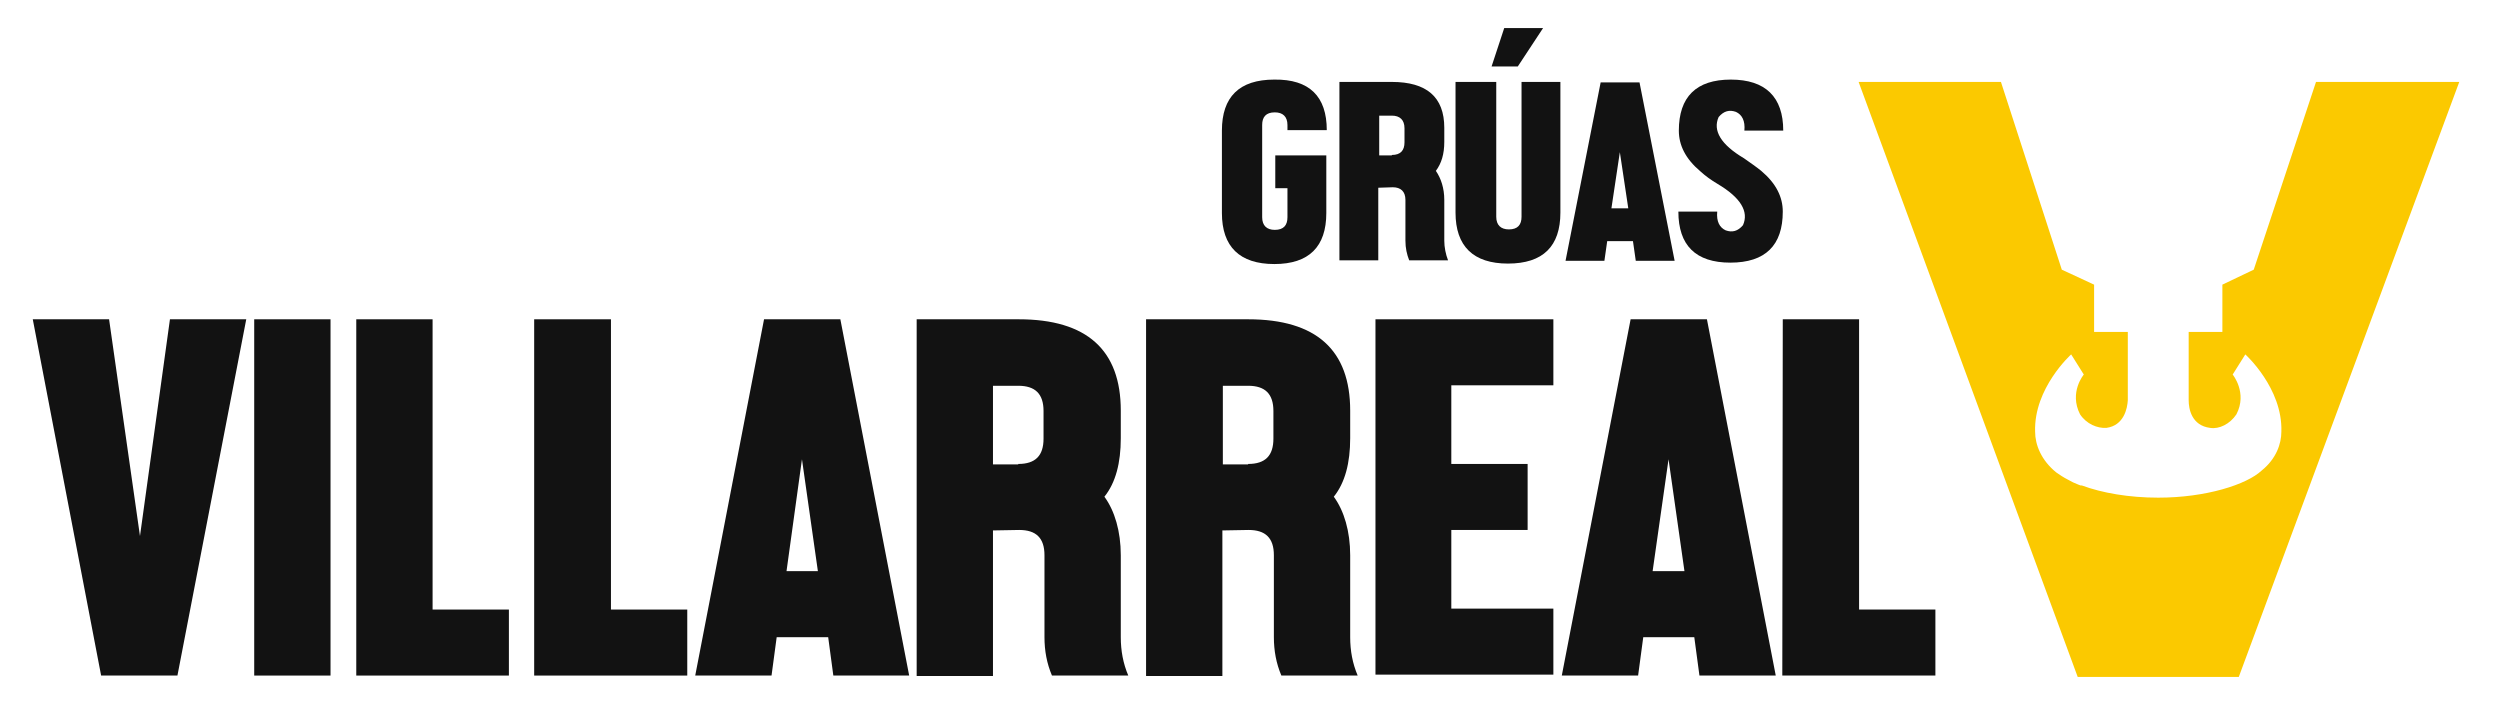
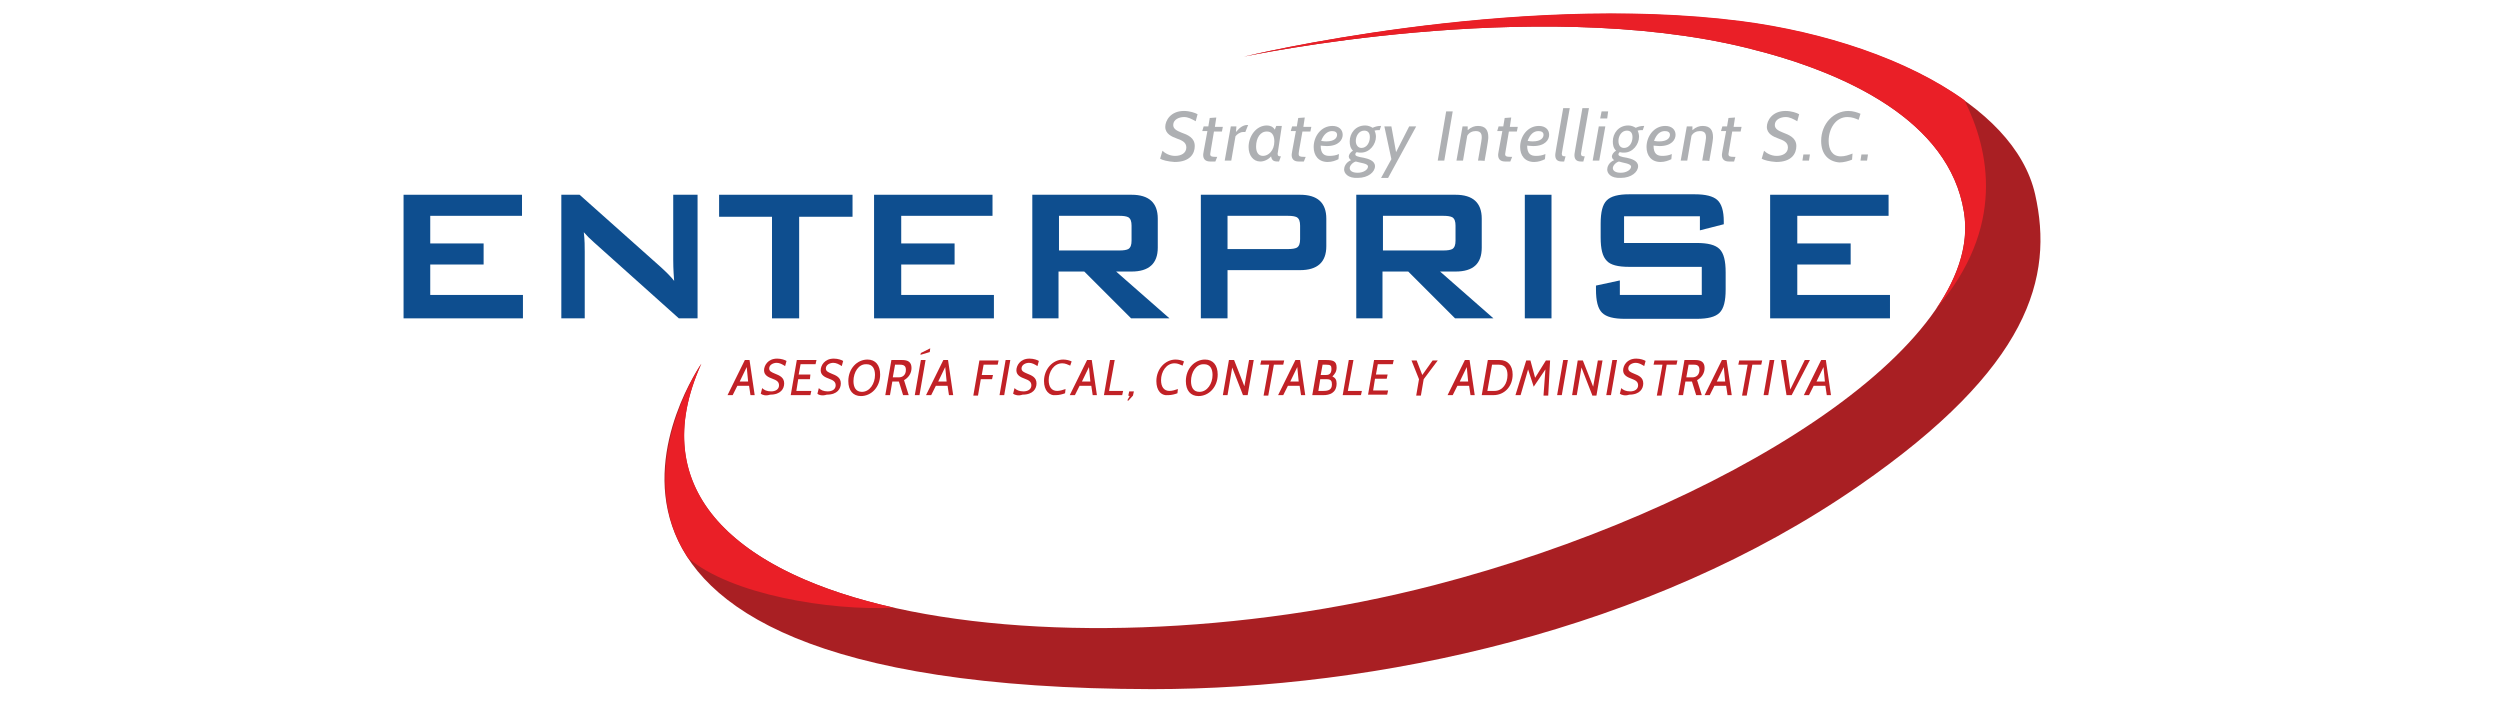
<svg xmlns="http://www.w3.org/2000/svg" version="1.0" id="Capa_1" x="0px" y="0px" viewBox="0 0 534 151.2" style="enable-background:new 0 0 534 151.2;" xml:space="preserve">
  <style type="text/css">
- 	.st0{fill:#121212;}
- 	.st1{fill:#FBC900;}
+ 	.st0{fill:#C12126;}
+ 	.st1{fill:#AEB0B3;}
+ 	.st2{fill:#0E4E8F;}
+ 	.st3{fill:#A91F23;}
+ 	.st4{fill:#EA1F27;}
</style>
  <g>
    <g>
-       <path class="st0" d="M23.3,68.2l6.6,46.3l6.4-46.3h16.3l-14.7,76.1H21.6L7,68.2H23.3z" />
-       <path class="st0" d="M54.3,68.2h16.3v76.1H54.3V68.2z" />
-       <path class="st0" d="M76.1,68.2h16.3v62h16.3v14.1H76.1V68.2z" />
-       <path class="st0" d="M114.2,68.2h16.3v62h16.3v14.1h-32.7V68.2z" />
-       <path class="st0" d="M165.9,136.1l-1.1,8.2h-16.3l14.7-76.1h16.3l14.7,76.1H178l-1.1-8.2H165.9z M174.7,122l-3.4-23.9L168,122    H174.7z" />
-       <path class="st0" d="M212.1,113.3v31.1h-16.3V68.2h21.8c14.6,0,21.8,6.6,21.8,19.5v5.9c0,5.3-1.1,9.5-3.5,12.5    c2.2,3,3.5,7.4,3.5,12.5v17.5c0,2.9,0.5,5.6,1.6,8.2h-16.3c-1.1-2.6-1.6-5.3-1.6-8.2v-17.5c0-3.7-1.8-5.4-5.4-5.4L212.1,113.3    L212.1,113.3z M217.5,99.1c3.7,0,5.4-1.8,5.4-5.4v-5.9c0-3.7-1.8-5.4-5.4-5.4h-5.4v16.8H217.5L217.5,99.1z" />
-       <path class="st0" d="M261.1,113.3v31.1h-16.3V68.2h21.8c14.6,0,21.8,6.6,21.8,19.5v5.9c0,5.3-1.1,9.5-3.5,12.5    c2.2,3,3.5,7.4,3.5,12.5v17.5c0,2.9,0.5,5.6,1.6,8.2h-16.3c-1.1-2.6-1.6-5.3-1.6-8.2v-17.5c0-3.7-1.8-5.4-5.4-5.4L261.1,113.3    L261.1,113.3z M266.6,99.1c3.7,0,5.4-1.8,5.4-5.4v-5.9c0-3.7-1.8-5.4-5.4-5.4h-5.4v16.8H266.6L266.6,99.1z" />
-       <path class="st0" d="M331.8,68.2v14.1H310v16.8h16.3v14.1H310V130h21.8v14.1h-38V68.2H331.8z" />
-       <path class="st0" d="M351,136.1l-1.1,8.2h-16.3l14.7-76.1h16.3l14.7,76.1H363l-1.1-8.2H351z M359.8,122l-3.4-23.9l-3.4,23.9H359.8    z" />
-       <path class="st0" d="M380.8,68.2h16.3v62h16.3v14.1h-32.7L380.8,68.2L380.8,68.2z" />
+       <path class="st0" d="M160.3,84.4l-0.3-2h-2.5l-1,2h-1.1l3.7-7.5h1l1.1,7.5H160.3z M159.5,78.4l-1.5,3.1h1.8L159.5,78.4z" />
+       <path class="st0" d="M162.5,84.1l0.3-1.2c0.4,0.4,1,0.7,1.9,0.7c0.9,0,1.7-0.4,1.7-1.3c0-0.8-0.6-1.1-1.4-1.4    c-0.8-0.3-1.8-0.7-1.8-1.8c0-1,0.8-2.5,2.8-2.5c0.9,0,1.7,0.3,2,0.5l-0.3,1.1c-0.6-0.4-1.2-0.7-1.8-0.7c-0.7,0-1.6,0.4-1.6,1.2    c0,0.6,0.5,0.8,1.2,1.1c1,0.4,2,0.8,2,2.1c0,1.1-0.7,2.4-3,2.4C163.6,84.6,162.9,84.4,162.5,84.1z" />
+       <path class="st0" d="M168.9,84.4l1.3-7.5h4.2l-0.2,0.9h-3.2l-0.4,2.2h2.5L173,81h-2.5l-0.4,2.5h3.2l-0.2,0.9L168.9,84.4    L168.9,84.4z" />
+       <path class="st0" d="M174.6,84.1l0.3-1.2c0.4,0.4,1,0.7,1.9,0.7c0.9,0,1.7-0.4,1.7-1.3c0-0.8-0.6-1.1-1.4-1.4    c-0.8-0.3-1.8-0.7-1.8-1.8c0-1,0.8-2.5,2.8-2.5c0.9,0,1.7,0.3,2,0.5l-0.3,1.1c-0.6-0.4-1.2-0.7-1.8-0.7c-0.7,0-1.6,0.4-1.6,1.2    c0,0.6,0.5,0.8,1.2,1.1c1,0.4,2,0.8,2,2.1c0,1.1-0.7,2.4-3,2.4C175.7,84.6,174.9,84.4,174.6,84.1z" />
+       <path class="st0" d="M181.2,81.4c0-2.7,1.9-4.6,4.1-4.6c1.7,0,2.7,1.2,2.7,3.2c0,2.7-1.9,4.6-4.1,4.6    C182.2,84.6,181.2,83.4,181.2,81.4z M182.3,81.4c0,1.3,0.5,2.3,1.8,2.3c1.7,0,2.8-1.8,2.8-3.6c0-1.3-0.5-2.3-1.8-2.3    C183.4,77.7,182.3,79.5,182.3,81.4z" />
+       <path class="st0" d="M192.9,84.4l-0.9-2.9h-1.4l-0.5,2.9h-1l1.3-7.5h2.3c1.2,0,2,0.4,2,1.7c0,1.2-0.7,2.1-1.6,2.6l1,3.2    L192.9,84.4L192.9,84.4L192.9,84.4z M191.2,77.8l-0.5,2.8h1.3c0.8,0,1.5-0.5,1.5-1.6c0-0.7-0.3-1.1-1.2-1.1H191.2z" />
+       <path class="st0" d="M195.4,84.4l1.3-7.5h1l-1.3,7.5H195.4z M196.6,75.8l0.1-0.4l2-1l-0.1,0.8L196.6,75.8z" />
+       <path class="st0" d="M202.7,84.4l-0.3-2h-2.5l-1,2h-1.1l3.7-7.5h1l1.1,7.5H202.7z M201.9,78.4l-1.5,3.1h1.8L201.9,78.4z" />
+       <path class="st0" d="M210.1,77.9l-0.4,2.2h2.4l-0.2,0.9h-2.4l-0.6,3.5h-1l1.3-7.5h4.1l-0.2,0.9L210.1,77.9L210.1,77.9z" />
+       <path class="st0" d="M213.5,84.4l1.3-7.5h1l-1.3,7.5H213.5z" />
+       <path class="st0" d="M216.4,84.1l0.3-1.2c0.4,0.4,1,0.7,1.9,0.7c0.9,0,1.7-0.4,1.7-1.3c0-0.8-0.6-1.1-1.4-1.4    c-0.8-0.3-1.8-0.7-1.8-1.8c0-1,0.8-2.5,2.8-2.5c0.9,0,1.7,0.3,2,0.5l-0.3,1.1c-0.6-0.4-1.2-0.7-1.8-0.7c-0.7,0-1.6,0.4-1.6,1.2    c0,0.6,0.5,0.8,1.2,1.1c1,0.4,2,0.8,2,2.1c0,1.1-0.7,2.4-3,2.4C217.6,84.6,216.8,84.4,216.4,84.1z" />
+       <path class="st0" d="M223,81.4c0-2.6,1.9-4.6,4.1-4.6c0.7,0,1.4,0.2,1.8,0.4l-0.3,0.9c-0.5-0.2-1-0.5-1.7-0.5    c-1.8,0-2.9,1.8-2.9,3.6c0,1.4,0.6,2.3,1.8,2.3c0.6,0,1.2-0.2,1.8-0.4l-0.1,0.9c-0.5,0.2-1.3,0.4-1.9,0.4    C224.1,84.6,223,83.4,223,81.4z" />
+       <path class="st0" d="M233.4,84.4l-0.3-2h-2.5l-1,2h-1.1l3.7-7.5h1l1.1,7.5H233.4z M232.6,78.4l-1.5,3.1h1.8L232.6,78.4z" />
+       <path class="st0" d="M235.8,84.4l1.3-7.5h1l-1.2,6.6h3l-0.2,0.9H235.8z" />
+       <path class="st0" d="M241,85.6l-0.2-0.1l0.5-0.9l-0.3-0.1l0.2-0.9h1l-0.2,0.9L241,85.6z" />
+       <path class="st0" d="M247,81.4c0-2.6,1.9-4.6,4.1-4.6c0.7,0,1.4,0.2,1.8,0.4l-0.3,0.9c-0.5-0.2-1-0.5-1.7-0.5    c-1.8,0-2.9,1.8-2.9,3.6c0,1.4,0.6,2.3,1.8,2.3c0.6,0,1.2-0.2,1.8-0.4l-0.1,0.9c-0.5,0.2-1.3,0.4-1.9,0.4    C248,84.6,247,83.4,247,81.4z" />
+       <path class="st0" d="M253.3,81.4c0-2.7,1.9-4.6,4.1-4.6c1.7,0,2.7,1.2,2.7,3.2c0,2.7-1.9,4.6-4.1,4.6    C254.3,84.6,253.3,83.4,253.3,81.4z M254.4,81.4c0,1.3,0.5,2.3,1.8,2.3c1.7,0,2.8-1.8,2.8-3.6c0-1.3-0.5-2.3-1.8-2.3    C255.5,77.7,254.4,79.5,254.4,81.4z" />
+       <path class="st0" d="M265.5,84.4l-2.3-5.9l-1,5.9h-1l1.3-7.5h1.1l2.2,5.6l1-5.6h1l-1.3,7.5H265.5z" />
+       <path class="st0" d="M272.1,77.9l-1.2,6.6h-1l1.2-6.6h-1.9l0.2-0.9h4.9l-0.2,0.9H272.1z" />
+       <path class="st0" d="M277.9,84.4l-0.3-2h-2.5l-1,2h-1.1l3.7-7.5h1l1.1,7.5H277.9z M277.1,78.4l-1.5,3.1h1.8L277.1,78.4z" />
+       <path class="st0" d="M280.3,84.4l1.3-7.5h1.6c1.5,0,2.3,0.2,2.3,1.6c0,0.9-0.4,1.4-0.9,1.9c0.6,0.3,0.9,0.7,0.9,1.5    c0,2.1-1.6,2.5-2.8,2.5L280.3,84.4C280.3,84.4,280.3,84.4,280.3,84.4z M282,81l-0.4,2.5h1c1.1,0,1.9-0.2,1.9-1.4    c0-0.7-0.2-1.1-1.1-1.1H282z M282.5,77.9l-0.4,2.2h1.1c0.5,0,1.2-0.1,1.2-1.3c0-0.7-0.2-0.9-1.1-0.9L282.5,77.9L282.5,77.9z" />
+       <path class="st0" d="M286.8,84.4l1.3-7.5h1l-1.2,6.6h3l-0.2,0.9H286.8z" />
+       <path class="st0" d="M292.2,84.4l1.3-7.5h4.2l-0.2,0.9h-3.2l-0.4,2.2h2.5l-0.2,0.9h-2.5l-0.4,2.5h3.2l-0.2,0.9H292.2z" />
+       <path class="st0" d="M304.1,81l-0.6,3.5h-1l0.6-3.5l-1.6-4h1.1l1.2,3.1L306,77h1.1L304.1,81z" />
+       <path class="st0" d="M314.1,84.4l-0.3-2h-2.5l-1,2h-1.1l3.7-7.5h1l1.1,7.5H314.1z M313.3,78.4l-1.5,3.1h1.8L313.3,78.4z" />
+       <path class="st0" d="M316.5,84.4l1.3-7.5h2.5c1.7,0,2.8,1.1,2.8,3.1c0,2.6-1.8,4.4-4.1,4.4L316.5,84.4L316.5,84.4L316.5,84.4z     M318.7,77.9l-1,5.6h1.5c1.8,0,2.8-1.6,2.8-3.4c0-1.4-0.6-2.2-1.8-2.2H318.7z" />
+       <path class="st0" d="M329.7,84.4l0.4-5.5l-2.5,3.7l-1.2-3.7l-1.6,5.5h-1.1L326,77h0.9l1,3.7l2.3-3.7h0.9l-0.4,7.5H329.7z" />
+       <path class="st0" d="M332.6,84.4l1.3-7.5h1l-1.3,7.5H332.6z" />
+       <path class="st0" d="M340.1,84.4l-2.3-5.9l-1,5.9h-1L337,77h1.1l2.2,5.6l1-5.6h1l-1.3,7.5H340.1z" />
+       <path class="st0" d="M343.1,84.4l1.3-7.5h1l-1.3,7.5H343.1z" />
+       <path class="st0" d="M346,84.1l0.3-1.2c0.4,0.4,1,0.7,1.9,0.7c0.9,0,1.7-0.4,1.7-1.3c0-0.8-0.6-1.1-1.4-1.4    c-0.8-0.3-1.8-0.7-1.8-1.8c0-1,0.8-2.5,2.8-2.5c0.9,0,1.7,0.3,2,0.5l-0.3,1.1c-0.6-0.4-1.2-0.7-1.8-0.7c-0.7,0-1.6,0.4-1.6,1.2    c0,0.6,0.5,0.8,1.2,1.1c1,0.4,2,0.8,2,2.1c0,1.1-0.7,2.4-3,2.4C347.2,84.6,346.4,84.4,346,84.1z" />
+       <path class="st0" d="M356,77.9l-1.1,6.6h-1l1.2-6.6h-1.9l0.2-0.9h4.9l-0.2,0.9H356z" />
+       <path class="st0" d="M362.3,84.4l-0.9-2.9H360l-0.5,2.9h-1l1.3-7.5h2.3c1.2,0,2,0.4,2,1.7c0,1.2-0.7,2.1-1.6,2.6l1,3.2L362.3,84.4    L362.3,84.4L362.3,84.4z M360.7,77.8l-0.5,2.8h1.3c0.8,0,1.5-0.5,1.5-1.6c0-0.7-0.3-1.1-1.1-1.1H360.7z" />
+       <path class="st0" d="M369,84.4l-0.3-2h-2.5l-1,2h-1.1l3.7-7.5h1l1.1,7.5H369z M368.2,78.4l-1.5,3.1h1.8L368.2,78.4z" />
+       <path class="st0" d="M374.3,77.9l-1.2,6.6h-1l1.2-6.6h-2l0.2-0.9h4.9l-0.2,0.9H374.3z" />
+       <path class="st0" d="M376.7,84.4l1.3-7.5h1l-1.3,7.5H376.7z" />
+       <path class="st0" d="M382.7,84.4h-1.1l-1.2-7.5h1.1l0.9,6.3l3.1-6.3h1.1L382.7,84.4z" />
+       <path class="st0" d="M390.2,84.4l-0.3-2h-2.5l-1,2h-1.1l3.7-7.5h1l1.1,7.5H390.2z M389.5,78.4l-1.5,3.1h1.8L389.5,78.4z" />
    </g>
    <g>
-       <path class="st0" d="M283.4,27.8H275v-1.1c0-1.8-1-2.7-2.7-2.7c-1.9,0-2.7,1-2.7,2.7v19.7c0,1.8,1,2.7,2.7,2.7    c1.9,0,2.7-1,2.7-2.7v-6.2h-2.6v-7h10.9v12.3c0,7.2-3.7,10.9-11.1,10.9c-7.4,0-11.2-3.7-11.2-10.9V27.9c0-7.2,3.7-10.9,11.2-10.9    C279.7,16.9,283.4,20.6,283.4,27.8z" />
-       <path class="st0" d="M294.4,40.1v15.5h-8.3V17.5h11.2c7.4,0,11.2,3.2,11.2,9.8v3c0,2.6-0.6,4.6-1.8,6.2c1.1,1.6,1.8,3.7,1.8,6.2    v8.7c0,1.4,0.3,2.9,0.8,4.2H301c-0.5-1.3-0.8-2.6-0.8-4.2v-8.7c0-1.8-1-2.7-2.7-2.7L294.4,40.1L294.4,40.1z M297.3,33.1    c1.9,0,2.7-1,2.7-2.7v-3c0-1.8-1-2.7-2.7-2.7h-2.7v8.5H297.3L297.3,33.1z" />
-       <path class="st0" d="M311.3,17.5h8.3v28.8c0,1.8,1,2.7,2.7,2.7c1.9,0,2.7-1,2.7-2.7V17.5h8.3v27.9c0,7.2-3.7,10.9-11.2,10.9    c-7.4,0-11.2-3.7-11.2-10.9V17.5H311.3z M324.2,14.2h-5.6l2.7-8.2h8.3L324.2,14.2z" />
-       <path class="st0" d="M343.3,51.5l-0.6,4.2h-8.3l7.5-38.1h8.3l7.5,38.1h-8.3l-0.6-4.2H343.3z M347.8,44.5l-1.8-12l-1.8,12H347.8z" />
-       <path class="st0" d="M363.2,36.6c-3.2-2.7-4.6-5.6-4.6-8.7c0-7.2,3.7-10.9,11.1-10.9s11.2,3.7,11.2,10.9h-8.3    c0.2-2.1-0.5-3.4-1.8-4c-1.4-0.5-2.6-0.2-3.7,1.1c-1.3,2.9,0.5,5.9,5.4,8.8c1.4,1,2.6,1.8,3.7,2.7c3.2,2.7,4.6,5.6,4.6,8.7    c0,7.2-3.7,10.9-11.2,10.9c-7.4,0-11.1-3.7-11.1-10.9h8.3c-0.2,2.1,0.5,3.4,1.8,4c1.4,0.5,2.6,0.2,3.7-1.1    c1.3-2.9-0.5-5.9-5.4-8.8C365.4,38.4,364.3,37.6,363.2,36.6z" />
+       <g>
+         <path class="st1" d="M247.8,33.9l0.5-1.7c0.5,0.5,1.5,1.1,2.7,1.1c1.3,0,2.4-0.6,2.4-1.8c0-1.1-0.9-1.5-2-1.9     c-1.1-0.4-2.5-1-2.5-2.5c0-1.3,1.1-3.4,4-3.4c1.2,0,2.4,0.4,2.9,0.7l-0.4,1.5c-0.9-0.5-1.6-0.9-2.5-0.9c-1,0-2.3,0.5-2.3,1.7     c0,0.8,0.7,1.2,1.7,1.6c1.4,0.5,2.9,1.1,2.9,2.9c0,1.6-1,3.4-4.3,3.4C249.4,34.5,248.3,34.2,247.8,33.9z" />
+         <path class="st1" d="M259.6,34.5h-1.1c-1.1,0-1.5-0.6-1.5-1.4c0-0.2,0-0.3,0.9-5.1h-1.1l0.3-1h1l0.3-1.8l1.4-0.1l-0.3,2h1.7     l-0.2,1h-1.7c-0.7,4.3-0.8,4.6-0.8,4.8c0,0.5,0.3,0.6,1.1,0.6h0.4L259.6,34.5z" />
+         <path class="st1" d="M266,28.2h-0.5c-0.6,0-1.3,0.5-1.6,0.9l-0.9,5.2h-1.4l1.3-7.3h1.2l-0.1,1.2c0.8-1,1.6-1.5,2.4-1.5h0.2     L266,28.2z" />
+         <path class="st1" d="M273,32.2c0,0.2-0.1,0.5-0.1,0.6c0,0.5,0.2,0.6,0.7,0.6l-0.4,1.1c-0.9,0-1.5,0-1.7-1.1     c-0.6,0.7-1.5,1.1-2.3,1.1c-1.5,0-2.5-1.3-2.5-3.1c0-2.3,1.6-4.6,3.9-4.6c0.6,0,1.3,0.2,1.7,0.9l0.3-0.8h1.2L273,32.2z      M268.3,31.3c0,1.1,0.4,2,1.5,2c1.1,0,2.4-1.1,2.4-3.1c0-1.5-0.7-2.1-1.5-2.1C269.2,28,268.3,29.5,268.3,31.3z" />
+         <path class="st1" d="M278.5,34.5h-1.1c-1.1,0-1.5-0.6-1.5-1.4c0-0.2,0-0.3,0.9-5.1h-1.1l0.3-1h1l0.3-1.8l1.4-0.1l-0.3,2h1.7     l-0.2,1h-1.7c-0.8,4.3-0.8,4.6-0.8,4.8c0,0.5,0.3,0.6,1.1,0.6h0.4L278.5,34.5z" />
+         <path class="st1" d="M283.4,31.2c-0.6,0-1.1-0.1-1.3-0.1c0,1.8,0.8,2.2,1.9,2.2c0.6,0,1.4-0.1,2-0.4l-0.1,1.1     c-0.6,0.3-1.4,0.6-2.3,0.6c-2,0-3-1.4-3-3.2c0-2.3,1.6-4.5,4-4.5c1.4,0,2.2,0.8,2.2,1.9C286.8,29.8,286,31.2,283.4,31.2z      M282.2,30.1c0.3,0,0.4,0.1,1.1,0.1c1.8,0,2.3-0.8,2.3-1.4c0-0.6-0.5-0.8-1.1-0.8C283.6,28,282.7,28.7,282.2,30.1z" />
+         <path class="st1" d="M287.1,36.2c0-0.5,0.3-1.5,1.5-2c-0.4-0.2-0.5-0.6-0.5-0.8c0-0.3,0.3-0.9,0.9-1.2c-0.6-0.6-0.7-1.3-0.7-2     c0-1.7,1.2-3.4,3.3-3.4c0.6,0,1.1,0.2,1.6,0.5c0.4-0.2,1-0.4,1.6-0.4h0.2l-0.3,0.9h-0.4c-0.1,0-0.4,0-0.7,0.1     c0.2,0.4,0.3,0.9,0.3,1.3c0,1.6-1.3,3.4-3.2,3.4c-0.3,0-0.6,0-0.9-0.1c-0.2,0.1-0.3,0.3-0.3,0.5c0,0.3,0.5,0.5,1.8,0.7     c0.9,0.2,2.4,0.6,2.4,1.8c0,1.2-1.4,2.5-3.7,2.5C287.9,38.1,287.1,37,287.1,36.2z M289.6,34.5c-0.7,0.2-1.3,0.9-1.3,1.4     c0,0.6,0.6,1,1.7,1c1.3,0,2.2-0.7,2.2-1.3C292.3,34.9,290.5,34.8,289.6,34.5z M289.6,30.1c0,0.9,0.5,1.5,1.2,1.5     c1.1,0,1.8-1.1,1.8-2.3c0-0.9-0.4-1.4-1.2-1.4C290.3,27.9,289.6,29,289.6,30.1z" />
+         <path class="st1" d="M296.5,38h-1.5l2.2-4l-1.5-7h1.5l1,5.5l2.8-5.5h1.5L296.5,38z" />
+         <path class="st1" d="M307.1,34.3l1.8-10.5h1.4l-1.8,10.5C308.6,34.3,307.1,34.3,307.1,34.3z" />
+         <path class="st1" d="M315.7,34.3c0.8-4.4,0.8-4.7,0.8-5c0-0.9-0.4-1.3-1.3-1.3c-0.7,0-1.4,0.3-1.8,1l-0.9,5.3h-1.4l1.3-7.3h1.1     l0,0.8c0.8-0.7,1.5-0.9,2.2-0.9c1.6,0,2.2,0.9,2.2,2.4c0,0.3,0,0.7-0.8,5.1C317.1,34.3,315.7,34.3,315.7,34.3z" />
+         <path class="st1" d="M322.6,34.5h-1.1c-1.1,0-1.5-0.6-1.5-1.4c0-0.2,0-0.3,0.9-5.1h-1.1l0.3-1h1l0.3-1.8l1.4-0.1l-0.3,2h1.7     l-0.2,1h-1.7c-0.7,4.3-0.8,4.6-0.8,4.8c0,0.5,0.3,0.6,1.1,0.6h0.4L322.6,34.5z" />
+         <path class="st1" d="M327.5,31.2c-0.6,0-1.1-0.1-1.3-0.1c0,1.8,0.8,2.2,1.9,2.2c0.6,0,1.4-0.1,2-0.4l-0.1,1.1     c-0.6,0.3-1.4,0.6-2.3,0.6c-2,0-3-1.4-3-3.2c0-2.3,1.6-4.5,4-4.5c1.4,0,2.2,0.8,2.2,1.9C330.9,29.8,330.1,31.2,327.5,31.2z      M326.3,30.1c0.3,0,0.4,0.1,1.1,0.1c1.8,0,2.3-0.8,2.3-1.4c0-0.6-0.5-0.8-1.1-0.8C327.6,28,326.8,28.7,326.3,30.1z" />
+         <path class="st1" d="M334.1,34.5h-0.5c-1.1,0-1.4-0.6-1.4-1.4c0-0.2,0-0.3,1.7-10h1.4c-1.6,9.2-1.7,9.5-1.7,9.7     c0,0.5,0.2,0.6,0.8,0.6L334.1,34.5z" />
+         <path class="st1" d="M338.2,34.5h-0.5c-1.1,0-1.4-0.6-1.4-1.4c0-0.2,0-0.3,1.7-10h1.4c-1.6,9.2-1.7,9.5-1.7,9.7     c0,0.5,0.2,0.6,0.8,0.6L338.2,34.5z" />
+         <path class="st1" d="M340.2,34.3l1.3-7.3h1.4l-1.3,7.3H340.2z M341.8,25.3l0.3-1.5h1.4l-0.2,1.5H341.8z" />
+         <path class="st1" d="M343.3,36.2c0-0.5,0.3-1.5,1.5-2c-0.4-0.2-0.5-0.6-0.5-0.8c0-0.3,0.3-0.9,0.9-1.2c-0.6-0.6-0.7-1.3-0.7-2     c0-1.7,1.2-3.4,3.3-3.4c0.6,0,1.1,0.2,1.6,0.5c0.4-0.2,1-0.4,1.6-0.4h0.2l-0.3,0.9h-0.4c-0.1,0-0.4,0-0.7,0.1     c0.2,0.4,0.3,0.9,0.3,1.3c0,1.6-1.3,3.4-3.2,3.4c-0.3,0-0.6,0-0.9-0.1c-0.2,0.1-0.3,0.3-0.3,0.5c0,0.3,0.5,0.5,1.8,0.7     c0.9,0.2,2.4,0.6,2.4,1.8c0,1.2-1.4,2.5-3.7,2.5C344,38.1,343.3,37,343.3,36.2z M345.8,34.5c-0.7,0.2-1.3,0.9-1.3,1.4     c0,0.6,0.6,1,1.7,1c1.3,0,2.2-0.7,2.2-1.3C348.4,34.9,346.6,34.8,345.8,34.5z M345.7,30.1c0,0.9,0.4,1.5,1.2,1.5     c1.1,0,1.8-1.1,1.8-2.3c0-0.9-0.4-1.4-1.2-1.4C346.4,27.9,345.7,29,345.7,30.1z" />
+         <path class="st1" d="M354.5,31.2c-0.6,0-1.1-0.1-1.3-0.1c0,1.8,0.8,2.2,1.9,2.2c0.6,0,1.4-0.1,2-0.4l-0.1,1.1     c-0.6,0.3-1.4,0.6-2.3,0.6c-2,0-3-1.4-3-3.2c0-2.3,1.6-4.5,4-4.5c1.4,0,2.2,0.8,2.2,1.9C357.9,29.8,357.1,31.2,354.5,31.2z      M353.3,30.1c0.3,0,0.4,0.1,1.1,0.1c1.8,0,2.3-0.8,2.3-1.4c0-0.6-0.5-0.8-1.1-0.8C354.6,28,353.8,28.7,353.3,30.1z" />
+         <path class="st1" d="M363.6,34.3c0.8-4.4,0.8-4.7,0.8-5c0-0.9-0.4-1.3-1.3-1.3c-0.7,0-1.4,0.3-1.8,1l-0.9,5.3H359l1.3-7.3h1.2     l0,0.8c0.8-0.7,1.5-0.9,2.2-0.9c1.6,0,2.2,0.9,2.2,2.4c0,0.3,0,0.7-0.8,5.1C365,34.3,363.6,34.3,363.6,34.3z" />
+         <path class="st1" d="M370.4,34.5h-1.1c-1.1,0-1.5-0.6-1.5-1.4c0-0.2,0-0.3,0.9-5.1h-1.1l0.3-1h1l0.3-1.8l1.4-0.1l-0.3,2h1.7     l-0.2,1H370c-0.7,4.3-0.8,4.6-0.8,4.8c0,0.5,0.3,0.6,1.1,0.6h0.4L370.4,34.5z" />
+         <path class="st1" d="M376.3,33.9l0.5-1.7c0.5,0.5,1.5,1.1,2.7,1.1c1.3,0,2.4-0.6,2.4-1.8c0-1.1-0.9-1.5-2-1.9     c-1.1-0.4-2.5-1-2.5-2.5c0-1.3,1.1-3.4,4-3.4c1.2,0,2.4,0.4,2.9,0.7l-0.4,1.5c-0.9-0.5-1.6-0.9-2.5-0.9c-1,0-2.3,0.5-2.3,1.7     c0,0.8,0.7,1.2,1.7,1.6c1.3,0.5,2.9,1.1,2.9,2.9c0,1.6-1,3.4-4.3,3.4C377.9,34.5,376.8,34.2,376.3,33.9z" />
+         <path class="st1" d="M385,34.3l0.2-1.3h1.4l-0.2,1.3H385z" />
+         <path class="st1" d="M389,30.1c0-3.7,2.7-6.4,5.8-6.4c1,0,1.9,0.3,2.6,0.6l-0.4,1.3c-0.7-0.3-1.4-0.6-2.4-0.6c-2.5,0-4,2.5-4,5.1     c0,1.9,0.8,3.3,2.6,3.3c0.9,0,1.7-0.3,2.5-0.6l-0.1,1.3c-0.7,0.3-1.8,0.6-2.7,0.6C390.5,34.5,389,32.9,389,30.1z" />
+         <path class="st1" d="M397.4,34.3l0.2-1.3h1.4l-0.2,1.3H397.4z" />
+       </g>
    </g>
-     <path class="st1" d="M494.7,17.5l-13.3,40.1l-6.7,3.2l0,0v10.1h-7.2v14.6c0,1.8,0.6,5.4,4.6,5.9c1.9,0.3,4.2-0.8,5.6-2.9   c2.4-4.6-0.8-8.5-0.8-8.5l2.7-4.3c0,0,8,7.2,7.7,16.5c0,2.6-1.1,5.8-4.2,8.3c-3.2,3-11.9,5.8-22.1,5.8c-6.2,0-12-1-16.3-2.6l0,0   c0,0,0,0-0.2,0s-0.5-0.2-0.6-0.2c-0.8-0.3-1.4-0.6-2.1-1c-1-0.5-1.9-1.1-2.6-1.6c-3.2-2.6-4.5-5.9-4.5-8.7   c-0.3-9.3,7.7-16.5,7.7-16.5l2.7,4.3c0,0-3.2,3.8-0.8,8.5c1.4,2.1,3.7,3,5.6,2.9c3.8-0.5,4.5-4.2,4.6-5.9V70.9h-7.2V60.8l-6.9-3.2   l-13-40.1H397l46.8,127.1h34.4l47.1-127.1H494.7z" />
+     <g>
+       <path class="st2" d="M86.2,68V41.6h25.3v4.5H91.9V52h11.4v4.5H91.9V63h19.8v5L86.2,68L86.2,68z" />
+       <path class="st2" d="M119.9,68V41.6h3.9l17.4,15.5c1.2,1.1,2.2,2.1,2.8,2.9c-0.2-2.5-0.2-4-0.2-4.6V41.6h5.2V68H145l-18.2-16.3    c-0.8-0.7-1.5-1.4-2.1-2.1c0.2,1.7,0.2,3.1,0.2,4.2V68C125.1,68,119.9,68,119.9,68z" />
+       <path class="st2" d="M170.7,46.3V68h-5.8V46.3h-11.3v-4.7h28.5v4.7H170.7z" />
+       <path class="st2" d="M186.7,68V41.6H212v4.5h-19.5V52h11.4v4.5h-11.4V63h19.8v5L186.7,68L186.7,68z" />
+       <path class="st2" d="M220.5,68V41.6h21.2c3.7,0,5.6,1.7,5.6,5.1v6.2c0,3.4-1.9,5.1-5.6,5.1h-3.3l11.4,10h-8.2l-10-10h-5.5v10    L220.5,68C220.5,68,220.5,68,220.5,68z M239.1,46.1h-12.9v7.4h12.9c0.9,0,1.5-0.1,1.9-0.3c0.5-0.3,0.7-0.9,0.7-1.8v-3.2    c0-0.9-0.2-1.5-0.7-1.8C240.6,46.2,240,46.1,239.1,46.1z" />
+       <path class="st2" d="M256.5,68V41.6h21.2c3.7,0,5.6,1.7,5.6,5.1v5.9c0,3.4-1.9,5.1-5.6,5.1h-15.5V68L256.5,68L256.5,68z     M275.1,46.1h-12.9v7.1h12.9c0.9,0,1.5-0.1,1.9-0.3c0.5-0.3,0.7-0.9,0.7-1.8v-2.9c0-0.9-0.2-1.5-0.7-1.8    C276.6,46.2,276,46.1,275.1,46.1z" />
+       <path class="st2" d="M289.7,68V41.6h21.2c3.7,0,5.6,1.7,5.6,5.1v6.2c0,3.4-1.8,5.1-5.6,5.1h-3.3L319,68h-8.2l-10-10h-5.5v10    L289.7,68L289.7,68z M308.3,46.1h-12.9v7.4h12.9c0.9,0,1.5-0.1,1.9-0.3c0.5-0.3,0.7-0.9,0.7-1.8v-3.2c0-0.9-0.2-1.5-0.7-1.8    C309.8,46.2,309.2,46.1,308.3,46.1z" />
+       <path class="st2" d="M325.7,68V41.6h5.7V68H325.7z" />
+       <path class="st2" d="M363.1,46.2h-16.2v5.7h15.5c2.4,0,4,0.4,4.9,1.3c0.9,0.9,1.3,2.5,1.3,5v3.6c0,2.5-0.4,4.1-1.3,5    c-0.9,0.9-2.5,1.3-4.9,1.3h-15.3c-2.4,0-4-0.4-4.9-1.3c-0.9-0.9-1.3-2.5-1.3-5V61l5.1-1.1V63h17.5v-6H348c-2.4,0-4-0.4-4.8-1.3    c-0.9-0.9-1.3-2.5-1.3-5v-2.9c0-2.5,0.4-4.1,1.3-5c0.9-0.9,2.5-1.3,4.8-1.3h14c2.3,0,3.9,0.4,4.8,1.2c0.9,0.8,1.4,2.3,1.4,4.6v0.6    l-5.1,1.3L363.1,46.2L363.1,46.2z" />
+       <path class="st2" d="M378.1,68V41.6h25.3v4.5h-19.5V52h11.4v4.5h-11.4V63h19.8v5L378.1,68L378.1,68L378.1,68z" />
+     </g>
+     <g>
+       <path class="st3" d="M149.8,77.7c-24.1,53.2,74.9,68.4,156.5,47.3c61.4-15.9,117.8-51,113.2-79.7c-3.1-19.5-25.2-29.9-46.5-35.1    C327.3-1,265.7,12.1,265.7,12.1S322.9-1.7,372,4.6c28.8,3.7,58.2,17.1,62.7,36.9c4,17.7-1.1,37-37.7,62.3    c-44.7,31-103.1,43.4-150.9,43.4C101.1,147,149.8,77.7,149.8,77.7z" />
+       <path class="st4" d="M419.6,21.4c-12.2-8.8-30-14.6-47.6-16.9c-49.1-6.3-106.3,7.6-106.3,7.6S327.3-1,373,10.2    c21.3,5.2,43.4,15.6,46.5,35.1c1.1,6.6-1.1,13.6-5.9,20.6c0,0,0,0,0,0C428.4,48.6,425,32.2,419.6,21.4z" />
+       <path class="st4" d="M190.9,129.8c-33.4-7.5-53.4-24.8-41.1-52.1c0,0-15.3,22.8-2.8,41.5C156.1,127,177.2,130.5,190.9,129.8z" />
+     </g>
  </g>
</svg>
